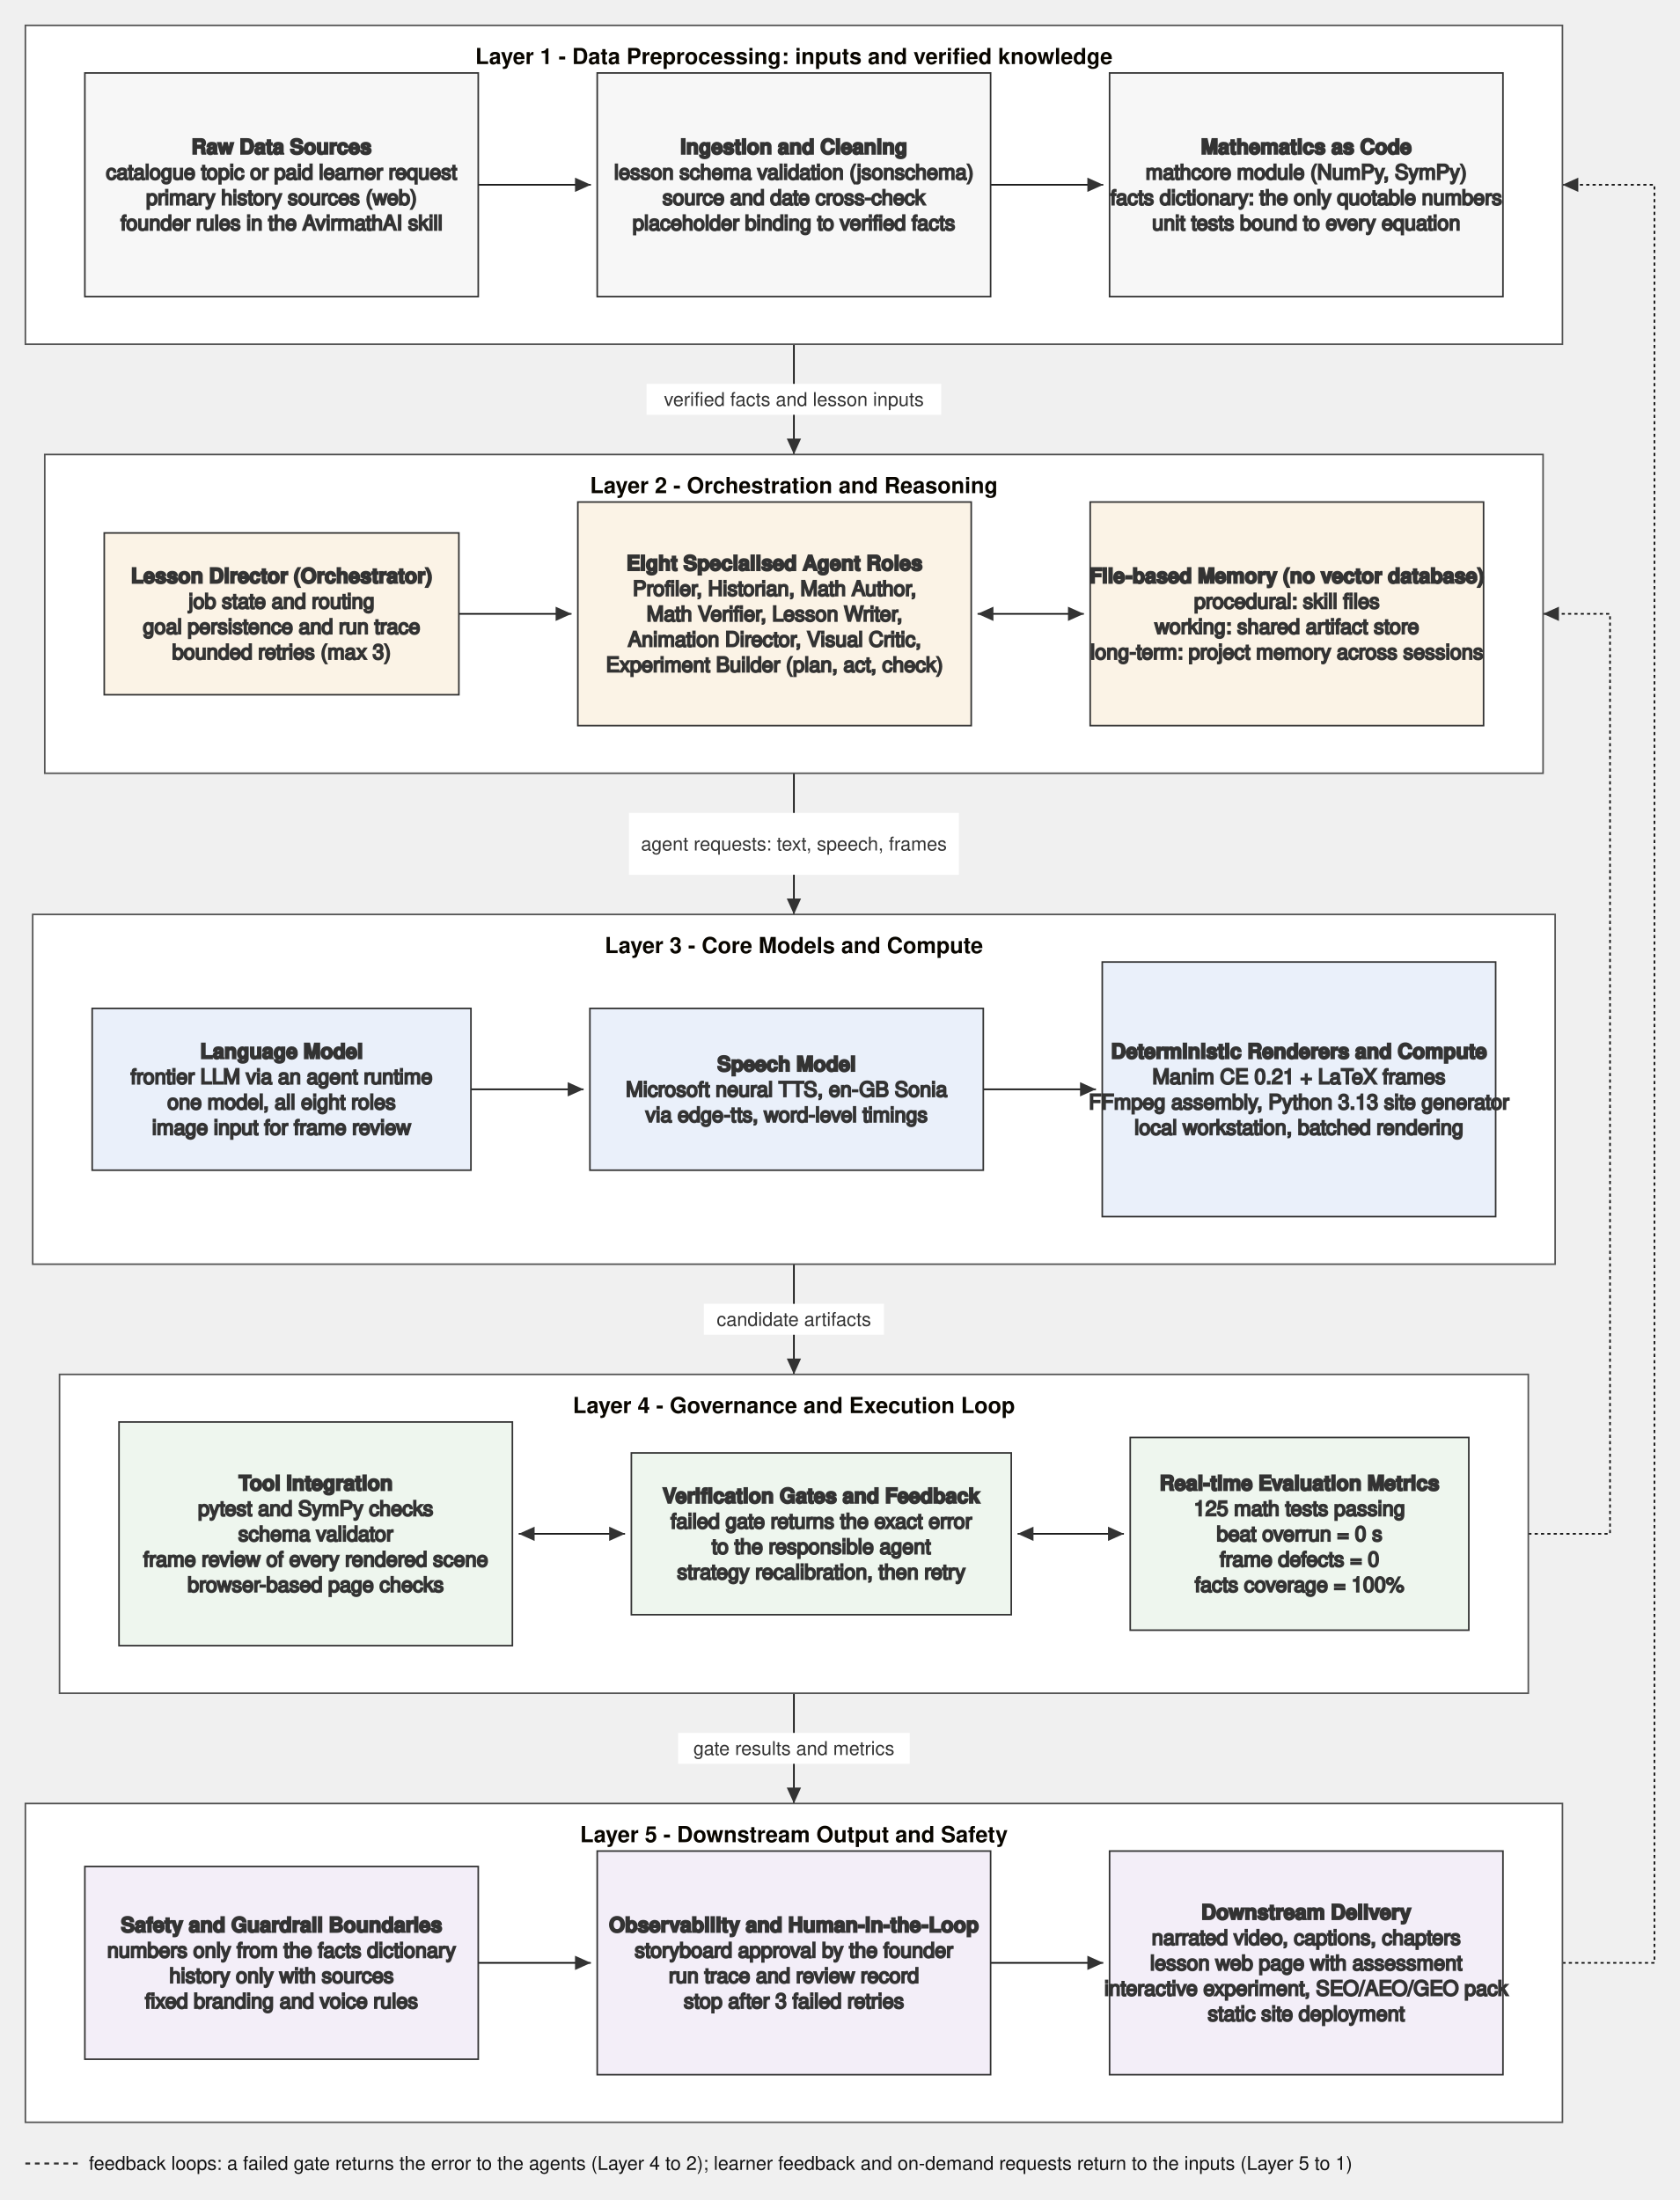
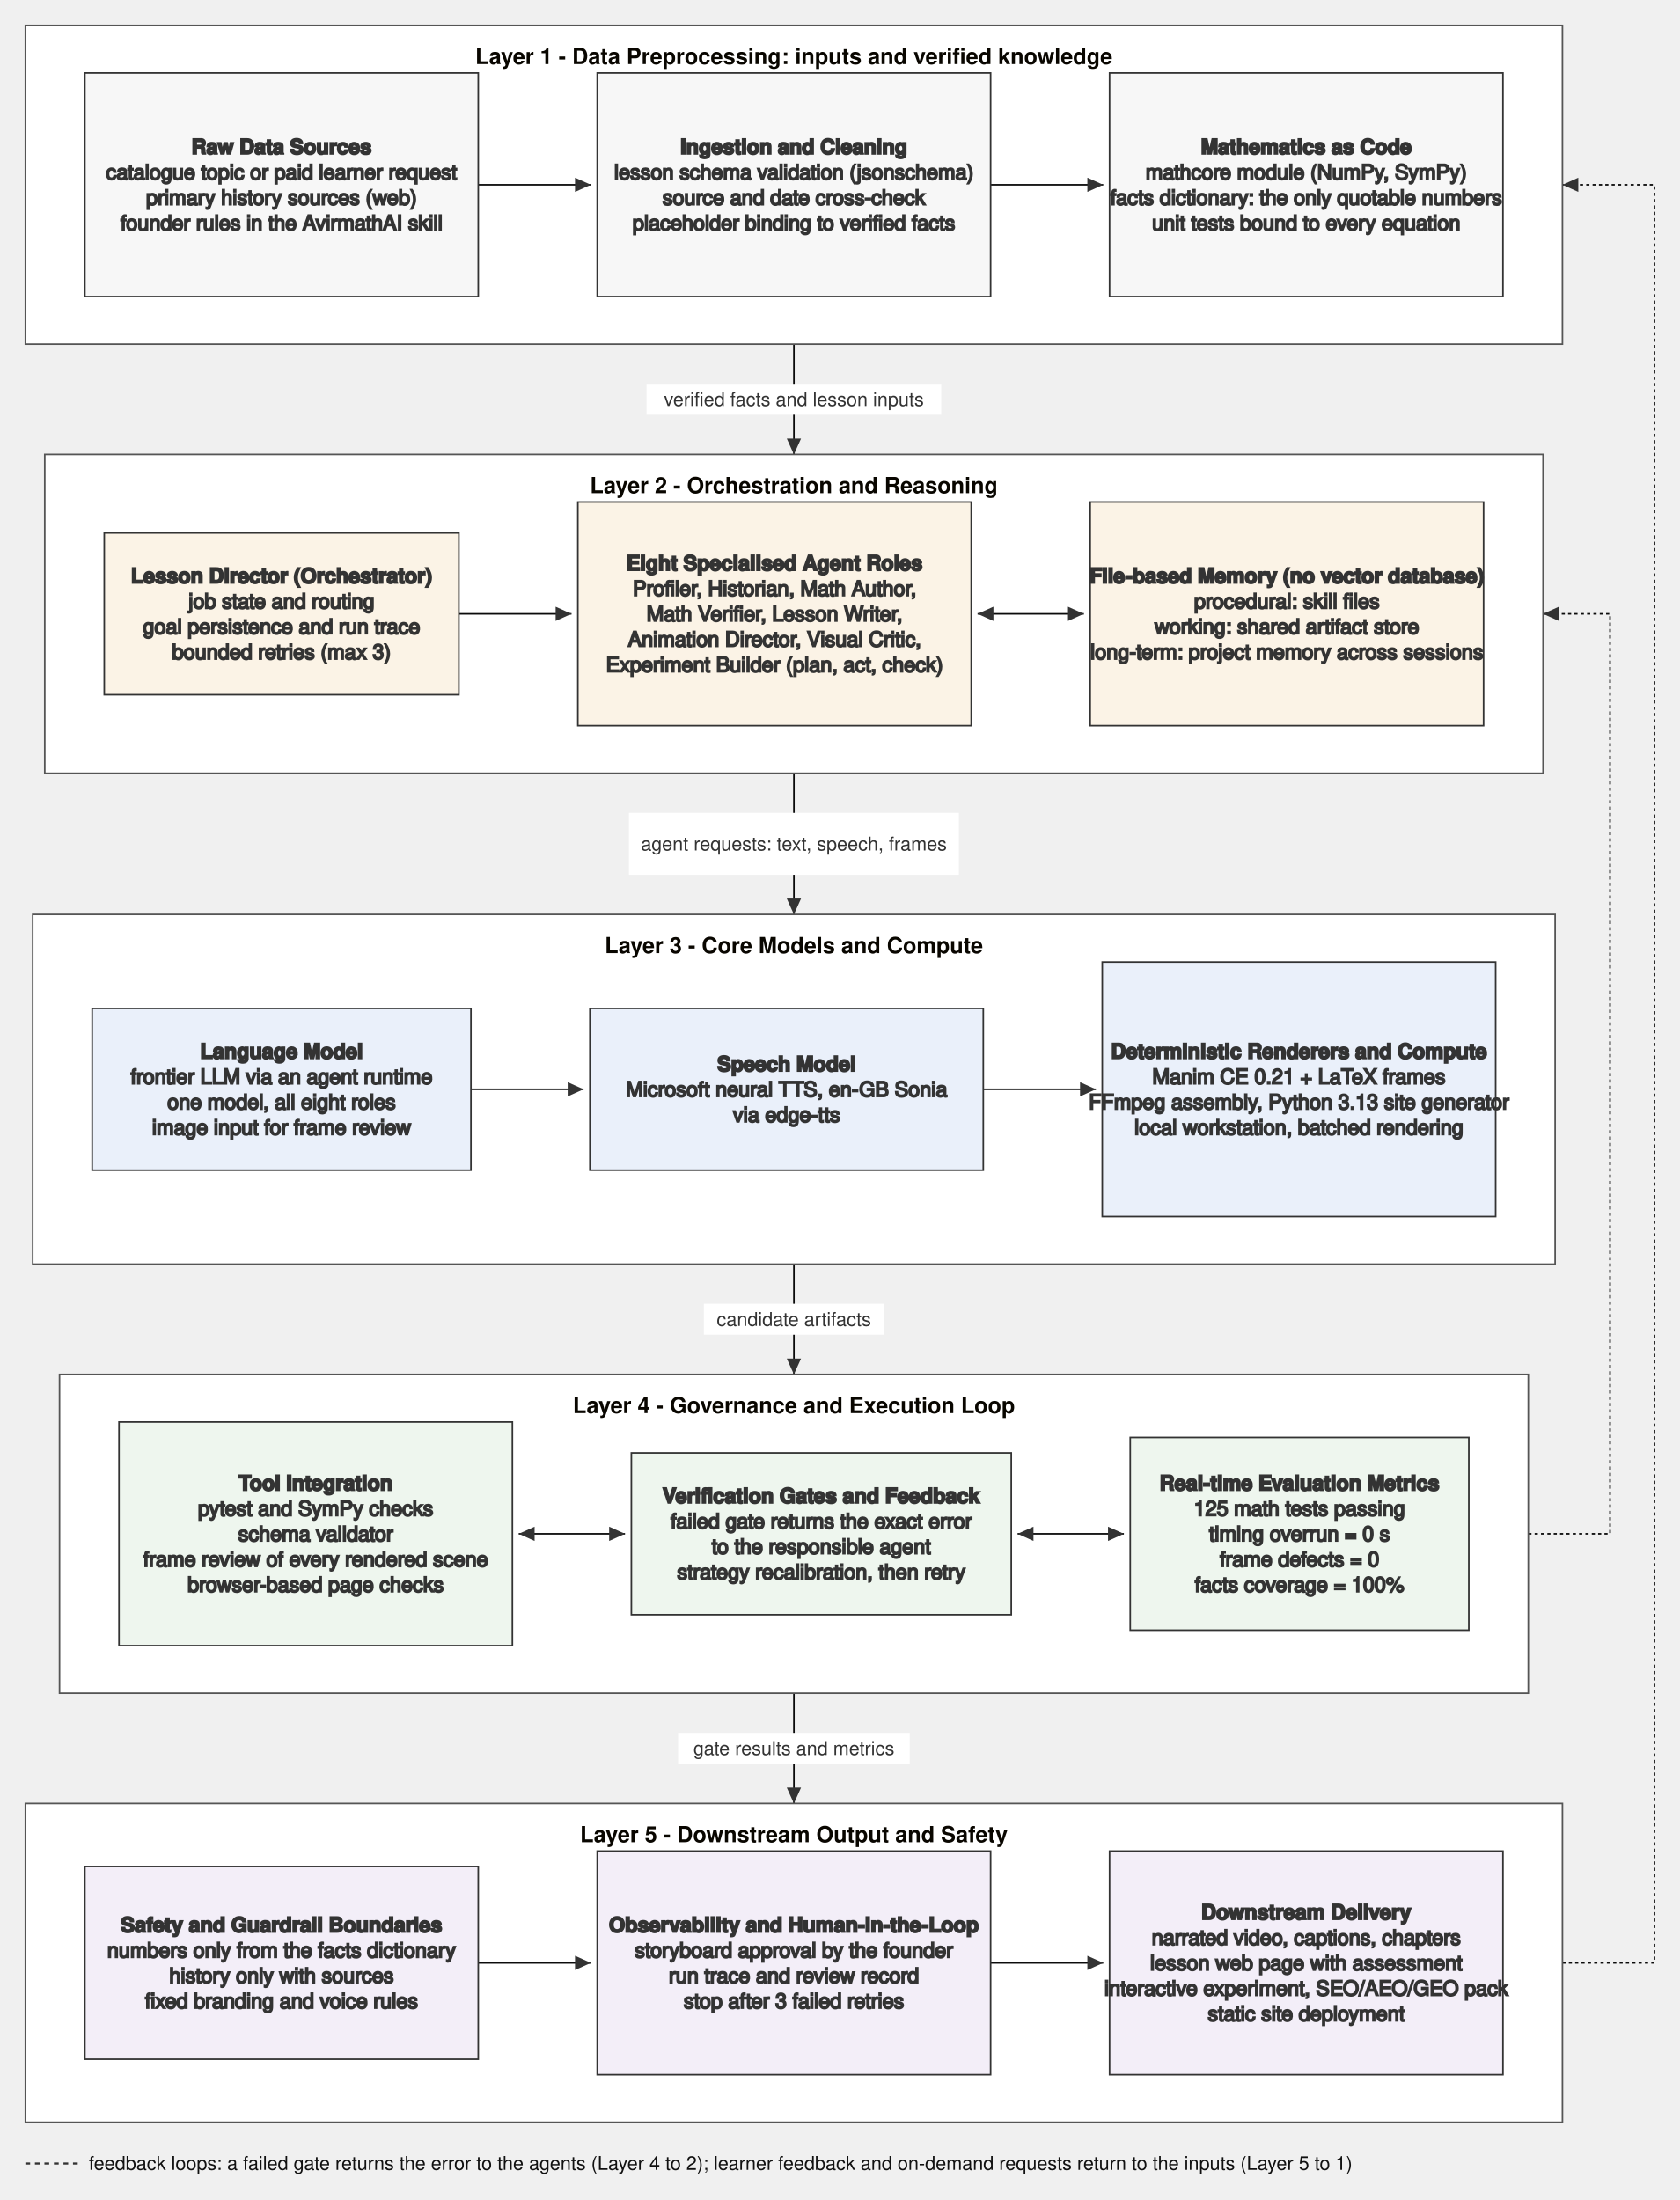
- <svg xmlns="http://www.w3.org/2000/svg" id="mermaid-1793033445862" width="1059" class="flowchart" viewBox="291.803 -8 1059 1387" role="graphics-document document" aria-roledescription="flowchart-v2" height="1387">
-   <style>#mermaid-1793033445862{font-family:Helvetica,Arial,sans-serif;font-size:13px;fill:#333;}#mermaid-1793033445862 .error-icon{fill:hsl(220.588, 100%, 98.333%);}#mermaid-1793033445862 .error-text{fill:rgb(8.5, 5.75, 0);stroke:rgb(8.5, 5.75, 0);}#mermaid-1793033445862 .edge-thickness-normal{stroke-width:1px;}#mermaid-1793033445862 .edge-thickness-thick{stroke-width:3.5px;}#mermaid-1793033445862 .edge-pattern-solid{}#mermaid-1793033445862 .edge-thickness-invisible{stroke-width:0;fill:none;}#mermaid-1793033445862 .edge-pattern-dashed{stroke-dasharray:3;}#mermaid-1793033445862 .edge-pattern-dotted{stroke-dasharray:2;}#mermaid-1793033445862 .marker{fill:#0b0b0b;stroke:#0b0b0b;}#mermaid-1793033445862 .marker.cross{stroke:#0b0b0b;}#mermaid-1793033445862 svg{font-family:Helvetica,Arial,sans-serif;font-size:13px;}#mermaid-1793033445862 p{margin:0;}#mermaid-1793033445862 .label{font-family:Helvetica,Arial,sans-serif;color:#333;}#mermaid-1793033445862 .cluster-label text{fill:rgb(8.5, 5.75, 0);}#mermaid-1793033445862 .cluster-label span{color:rgb(8.5, 5.75, 0);}#mermaid-1793033445862 .cluster-label span p{background-color:transparent;}#mermaid-1793033445862 .label text,#mermaid-1793033445862 span{fill:#333;color:#333;}#mermaid-1793033445862 .node rect,#mermaid-1793033445862 .node circle,#mermaid-1793033445862 .node ellipse,#mermaid-1793033445862 .node polygon,#mermaid-1793033445862 .node path{fill:#fff4dd;stroke:hsl(40.588, 60%, 83.333%);stroke-width:1px;}#mermaid-1793033445862 .rough-node .label text,#mermaid-1793033445862 .node .label text,#mermaid-1793033445862 .image-shape .label,#mermaid-1793033445862 .icon-shape .label{text-anchor:middle;}#mermaid-1793033445862 .node .katex path{fill:#000;stroke:#000;stroke-width:1px;}#mermaid-1793033445862 .rough-node .label,#mermaid-1793033445862 .node .label,#mermaid-1793033445862 .image-shape .label,#mermaid-1793033445862 .icon-shape .label{text-align:center;}#mermaid-1793033445862 .node.clickable{cursor:pointer;}#mermaid-1793033445862 .root .anchor path{fill:#0b0b0b!important;stroke-width:0;stroke:#0b0b0b;}#mermaid-1793033445862 .arrowheadPath{fill:#0b0b0b;}#mermaid-1793033445862 .edgePath .path{stroke:#0b0b0b;stroke-width:2.0px;}#mermaid-1793033445862 .flowchart-link{stroke:#0b0b0b;fill:none;}#mermaid-1793033445862 .edgeLabel{background-color:hsl(-79.412, 100%, 93.333%);text-align:center;}#mermaid-1793033445862 .edgeLabel p{background-color:hsl(-79.412, 100%, 93.333%);}#mermaid-1793033445862 .edgeLabel rect{opacity:0.5;background-color:hsl(-79.412, 100%, 93.333%);fill:hsl(-79.412, 100%, 93.333%);}#mermaid-1793033445862 .labelBkg{background-color:rgba(244, 221, 255, 0.5);}#mermaid-1793033445862 .cluster rect{fill:hsl(220.588, 100%, 98.333%);stroke:hsl(220.588, 60%, 88.333%);stroke-width:1px;}#mermaid-1793033445862 .cluster text{fill:rgb(8.5, 5.75, 0);}#mermaid-1793033445862 .cluster span{color:rgb(8.5, 5.75, 0);}#mermaid-1793033445862 div.mermaidTooltip{position:absolute;text-align:center;max-width:200px;padding:2px;font-family:Helvetica,Arial,sans-serif;font-size:12px;background:hsl(220.588, 100%, 98.333%);border:1px solid hsl(220.588, 60%, 88.333%);border-radius:2px;pointer-events:none;z-index:100;}#mermaid-1793033445862 .flowchartTitleText{text-anchor:middle;font-size:18px;fill:#333;}#mermaid-1793033445862 rect.text{fill:none;stroke-width:0;}#mermaid-1793033445862 .icon-shape,#mermaid-1793033445862 .image-shape{background-color:hsl(-79.412, 100%, 93.333%);text-align:center;}#mermaid-1793033445862 .icon-shape p,#mermaid-1793033445862 .image-shape p{background-color:hsl(-79.412, 100%, 93.333%);padding:2px;}#mermaid-1793033445862 .icon-shape rect,#mermaid-1793033445862 .image-shape rect{opacity:0.5;background-color:hsl(-79.412, 100%, 93.333%);fill:hsl(-79.412, 100%, 93.333%);}#mermaid-1793033445862 :root{--mermaid-font-family:"trebuchet ms",verdana,arial,sans-serif;}#mermaid-1793033445862 .data&gt;*{fill:#F7F7F7!important;stroke:#333333!important;stroke-width:1px!important;color:#111111!important;}#mermaid-1793033445862 .data span{fill:#F7F7F7!important;stroke:#333333!important;stroke-width:1px!important;color:#111111!important;}#mermaid-1793033445862 .data tspan{fill:#111111!important;}#mermaid-1793033445862 .orch&gt;*{fill:#FBF3E6!important;stroke:#333333!important;stroke-width:1px!important;color:#111111!important;}#mermaid-1793033445862 .orch span{fill:#FBF3E6!important;stroke:#333333!important;stroke-width:1px!important;color:#111111!important;}#mermaid-1793033445862 .orch tspan{fill:#111111!important;}#mermaid-1793033445862 .model&gt;*{fill:#EAF0FA!important;stroke:#333333!important;stroke-width:1px!important;color:#111111!important;}#mermaid-1793033445862 .model span{fill:#EAF0FA!important;stroke:#333333!important;stroke-width:1px!important;color:#111111!important;}#mermaid-1793033445862 .model tspan{fill:#111111!important;}#mermaid-1793033445862 .gov&gt;*{fill:#EEF6EE!important;stroke:#333333!important;stroke-width:1px!important;color:#111111!important;}#mermaid-1793033445862 .gov span{fill:#EEF6EE!important;stroke:#333333!important;stroke-width:1px!important;color:#111111!important;}#mermaid-1793033445862 .gov tspan{fill:#111111!important;}#mermaid-1793033445862 .out&gt;*{fill:#F3EEF8!important;stroke:#333333!important;stroke-width:1px!important;color:#111111!important;}#mermaid-1793033445862 .out span{fill:#F3EEF8!important;stroke:#333333!important;stroke-width:1px!important;color:#111111!important;}#mermaid-1793033445862 .out tspan{fill:#111111!important;}</style>
+ <svg xmlns="http://www.w3.org/2000/svg" id="mermaid-1793033547445" width="1059" class="flowchart" viewBox="291.803 -8 1059 1387" role="graphics-document document" aria-roledescription="flowchart-v2" height="1387">
+   <style>#mermaid-1793033547445{font-family:Helvetica,Arial,sans-serif;font-size:13px;fill:#333;}#mermaid-1793033547445 .error-icon{fill:hsl(220.588, 100%, 98.333%);}#mermaid-1793033547445 .error-text{fill:rgb(8.5, 5.75, 0);stroke:rgb(8.5, 5.75, 0);}#mermaid-1793033547445 .edge-thickness-normal{stroke-width:1px;}#mermaid-1793033547445 .edge-thickness-thick{stroke-width:3.5px;}#mermaid-1793033547445 .edge-pattern-solid{}#mermaid-1793033547445 .edge-thickness-invisible{stroke-width:0;fill:none;}#mermaid-1793033547445 .edge-pattern-dashed{stroke-dasharray:3;}#mermaid-1793033547445 .edge-pattern-dotted{stroke-dasharray:2;}#mermaid-1793033547445 .marker{fill:#0b0b0b;stroke:#0b0b0b;}#mermaid-1793033547445 .marker.cross{stroke:#0b0b0b;}#mermaid-1793033547445 svg{font-family:Helvetica,Arial,sans-serif;font-size:13px;}#mermaid-1793033547445 p{margin:0;}#mermaid-1793033547445 .label{font-family:Helvetica,Arial,sans-serif;color:#333;}#mermaid-1793033547445 .cluster-label text{fill:rgb(8.5, 5.75, 0);}#mermaid-1793033547445 .cluster-label span{color:rgb(8.5, 5.75, 0);}#mermaid-1793033547445 .cluster-label span p{background-color:transparent;}#mermaid-1793033547445 .label text,#mermaid-1793033547445 span{fill:#333;color:#333;}#mermaid-1793033547445 .node rect,#mermaid-1793033547445 .node circle,#mermaid-1793033547445 .node ellipse,#mermaid-1793033547445 .node polygon,#mermaid-1793033547445 .node path{fill:#fff4dd;stroke:hsl(40.588, 60%, 83.333%);stroke-width:1px;}#mermaid-1793033547445 .rough-node .label text,#mermaid-1793033547445 .node .label text,#mermaid-1793033547445 .image-shape .label,#mermaid-1793033547445 .icon-shape .label{text-anchor:middle;}#mermaid-1793033547445 .node .katex path{fill:#000;stroke:#000;stroke-width:1px;}#mermaid-1793033547445 .rough-node .label,#mermaid-1793033547445 .node .label,#mermaid-1793033547445 .image-shape .label,#mermaid-1793033547445 .icon-shape .label{text-align:center;}#mermaid-1793033547445 .node.clickable{cursor:pointer;}#mermaid-1793033547445 .root .anchor path{fill:#0b0b0b!important;stroke-width:0;stroke:#0b0b0b;}#mermaid-1793033547445 .arrowheadPath{fill:#0b0b0b;}#mermaid-1793033547445 .edgePath .path{stroke:#0b0b0b;stroke-width:2.0px;}#mermaid-1793033547445 .flowchart-link{stroke:#0b0b0b;fill:none;}#mermaid-1793033547445 .edgeLabel{background-color:hsl(-79.412, 100%, 93.333%);text-align:center;}#mermaid-1793033547445 .edgeLabel p{background-color:hsl(-79.412, 100%, 93.333%);}#mermaid-1793033547445 .edgeLabel rect{opacity:0.5;background-color:hsl(-79.412, 100%, 93.333%);fill:hsl(-79.412, 100%, 93.333%);}#mermaid-1793033547445 .labelBkg{background-color:rgba(244, 221, 255, 0.5);}#mermaid-1793033547445 .cluster rect{fill:hsl(220.588, 100%, 98.333%);stroke:hsl(220.588, 60%, 88.333%);stroke-width:1px;}#mermaid-1793033547445 .cluster text{fill:rgb(8.5, 5.75, 0);}#mermaid-1793033547445 .cluster span{color:rgb(8.5, 5.75, 0);}#mermaid-1793033547445 div.mermaidTooltip{position:absolute;text-align:center;max-width:200px;padding:2px;font-family:Helvetica,Arial,sans-serif;font-size:12px;background:hsl(220.588, 100%, 98.333%);border:1px solid hsl(220.588, 60%, 88.333%);border-radius:2px;pointer-events:none;z-index:100;}#mermaid-1793033547445 .flowchartTitleText{text-anchor:middle;font-size:18px;fill:#333;}#mermaid-1793033547445 rect.text{fill:none;stroke-width:0;}#mermaid-1793033547445 .icon-shape,#mermaid-1793033547445 .image-shape{background-color:hsl(-79.412, 100%, 93.333%);text-align:center;}#mermaid-1793033547445 .icon-shape p,#mermaid-1793033547445 .image-shape p{background-color:hsl(-79.412, 100%, 93.333%);padding:2px;}#mermaid-1793033547445 .icon-shape rect,#mermaid-1793033547445 .image-shape rect{opacity:0.5;background-color:hsl(-79.412, 100%, 93.333%);fill:hsl(-79.412, 100%, 93.333%);}#mermaid-1793033547445 :root{--mermaid-font-family:"trebuchet ms",verdana,arial,sans-serif;}#mermaid-1793033547445 .data&gt;*{fill:#F7F7F7!important;stroke:#333333!important;stroke-width:1px!important;color:#111111!important;}#mermaid-1793033547445 .data span{fill:#F7F7F7!important;stroke:#333333!important;stroke-width:1px!important;color:#111111!important;}#mermaid-1793033547445 .data tspan{fill:#111111!important;}#mermaid-1793033547445 .orch&gt;*{fill:#FBF3E6!important;stroke:#333333!important;stroke-width:1px!important;color:#111111!important;}#mermaid-1793033547445 .orch span{fill:#FBF3E6!important;stroke:#333333!important;stroke-width:1px!important;color:#111111!important;}#mermaid-1793033547445 .orch tspan{fill:#111111!important;}#mermaid-1793033547445 .model&gt;*{fill:#EAF0FA!important;stroke:#333333!important;stroke-width:1px!important;color:#111111!important;}#mermaid-1793033547445 .model span{fill:#EAF0FA!important;stroke:#333333!important;stroke-width:1px!important;color:#111111!important;}#mermaid-1793033547445 .model tspan{fill:#111111!important;}#mermaid-1793033547445 .gov&gt;*{fill:#EEF6EE!important;stroke:#333333!important;stroke-width:1px!important;color:#111111!important;}#mermaid-1793033547445 .gov span{fill:#EEF6EE!important;stroke:#333333!important;stroke-width:1px!important;color:#111111!important;}#mermaid-1793033547445 .gov tspan{fill:#111111!important;}#mermaid-1793033547445 .out&gt;*{fill:#F3EEF8!important;stroke:#333333!important;stroke-width:1px!important;color:#111111!important;}#mermaid-1793033547445 .out span{fill:#F3EEF8!important;stroke:#333333!important;stroke-width:1px!important;color:#111111!important;}#mermaid-1793033547445 .out tspan{fill:#111111!important;}</style>
  <g>
-     <marker id="mermaid-1793033445862_flowchart-v2-pointEnd" class="marker flowchart-v2" viewBox="0 0 10 10" refX="5" refY="5" markerUnits="userSpaceOnUse" markerWidth="8" markerHeight="8" orient="auto">
+     <marker id="mermaid-1793033547445_flowchart-v2-pointEnd" class="marker flowchart-v2" viewBox="0 0 10 10" refX="5" refY="5" markerUnits="userSpaceOnUse" markerWidth="8" markerHeight="8" orient="auto">
      <path d="M 0 0 L 10 5 L 0 10 z" class="arrowMarkerPath" style="stroke-width: 1; stroke-dasharray: 1, 0;" />
    </marker>
-     <marker id="mermaid-1793033445862_flowchart-v2-pointStart" class="marker flowchart-v2" viewBox="0 0 10 10" refX="4.5" refY="5" markerUnits="userSpaceOnUse" markerWidth="8" markerHeight="8" orient="auto">
+     <marker id="mermaid-1793033547445_flowchart-v2-pointStart" class="marker flowchart-v2" viewBox="0 0 10 10" refX="4.5" refY="5" markerUnits="userSpaceOnUse" markerWidth="8" markerHeight="8" orient="auto">
      <path d="M 0 5 L 10 10 L 10 0 z" class="arrowMarkerPath" style="stroke-width: 1; stroke-dasharray: 1, 0;" />
    </marker>
-     <marker id="mermaid-1793033445862_flowchart-v2-circleEnd" class="marker flowchart-v2" viewBox="0 0 10 10" refX="11" refY="5" markerUnits="userSpaceOnUse" markerWidth="11" markerHeight="11" orient="auto">
+     <marker id="mermaid-1793033547445_flowchart-v2-circleEnd" class="marker flowchart-v2" viewBox="0 0 10 10" refX="11" refY="5" markerUnits="userSpaceOnUse" markerWidth="11" markerHeight="11" orient="auto">
      <circle cx="5" cy="5" r="5" class="arrowMarkerPath" style="stroke-width: 1; stroke-dasharray: 1, 0;" />
    </marker>
-     <marker id="mermaid-1793033445862_flowchart-v2-circleStart" class="marker flowchart-v2" viewBox="0 0 10 10" refX="-1" refY="5" markerUnits="userSpaceOnUse" markerWidth="11" markerHeight="11" orient="auto">
+     <marker id="mermaid-1793033547445_flowchart-v2-circleStart" class="marker flowchart-v2" viewBox="0 0 10 10" refX="-1" refY="5" markerUnits="userSpaceOnUse" markerWidth="11" markerHeight="11" orient="auto">
      <circle cx="5" cy="5" r="5" class="arrowMarkerPath" style="stroke-width: 1; stroke-dasharray: 1, 0;" />
    </marker>
-     <marker id="mermaid-1793033445862_flowchart-v2-crossEnd" class="marker cross flowchart-v2" viewBox="0 0 11 11" refX="12" refY="5.2" markerUnits="userSpaceOnUse" markerWidth="11" markerHeight="11" orient="auto">
+     <marker id="mermaid-1793033547445_flowchart-v2-crossEnd" class="marker cross flowchart-v2" viewBox="0 0 11 11" refX="12" refY="5.2" markerUnits="userSpaceOnUse" markerWidth="11" markerHeight="11" orient="auto">
      <path d="M 1,1 l 9,9 M 10,1 l -9,9" class="arrowMarkerPath" style="stroke-width: 2; stroke-dasharray: 1, 0;" />
    </marker>
-     <marker id="mermaid-1793033445862_flowchart-v2-crossStart" class="marker cross flowchart-v2" viewBox="0 0 11 11" refX="-1" refY="5.2" markerUnits="userSpaceOnUse" markerWidth="11" markerHeight="11" orient="auto">
+     <marker id="mermaid-1793033547445_flowchart-v2-crossStart" class="marker cross flowchart-v2" viewBox="0 0 11 11" refX="-1" refY="5.2" markerUnits="userSpaceOnUse" markerWidth="11" markerHeight="11" orient="auto">
      <path d="M 1,1 l 9,9 M 10,1 l -9,9" class="arrowMarkerPath" style="stroke-width: 2; stroke-dasharray: 1, 0;" />
    </marker>
    <g class="root">
      <g class="clusters" />
      <g class="edgePaths">
        <path d="M792.303,209 L792.303,278.5" id="L_L1_L2_10" class=" edge-thickness-normal edge-pattern-solid edge-thickness-normal edge-pattern-solid flowchart-link" style="" fill="none" stroke="#333333" stroke-width="1.3" />
        <path d="M792.303,479.5 L792.303,568.5" id="L_L2_L3_11" class=" edge-thickness-normal edge-pattern-solid edge-thickness-normal edge-pattern-solid flowchart-link" style="" fill="none" stroke="#333333" stroke-width="1.3" />
        <path d="M792.303,789 L792.303,858.5" id="L_L3_L4_12" class=" edge-thickness-normal edge-pattern-solid edge-thickness-normal edge-pattern-solid flowchart-link" style="" fill="none" stroke="#333333" stroke-width="1.3" />
        <path d="M792.303,1059.5 L792.303,1129" id="L_L4_L5_13" class=" edge-thickness-normal edge-pattern-solid edge-thickness-normal edge-pattern-solid flowchart-link" style="" fill="none" stroke="#333333" stroke-width="1.3" />
        <path d="M1255.28,959 L1306.803,959 L1306.803,379 L1264.584,379" id="L_L2_L4_14" class=" edge-thickness-normal edge-pattern-dotted edge-thickness-normal edge-pattern-solid flowchart-link" style="" stroke-dasharray="3 3" fill="none" stroke="#333333" stroke-width="1.3" />
        <path d="M1276.803,1229.5 L1334.803,1229.5 L1334.803,108.5 L1276.803,108.5" id="L_L1_L5_15" class=" edge-thickness-normal edge-pattern-dotted edge-thickness-normal edge-pattern-solid flowchart-link" style="" stroke-dasharray="3 3" fill="none" stroke="#333333" stroke-width="1.3" />
        <polygon points="792.303,278.5 787.803,268.5 796.803,268.5" fill="#333333" stroke="none" />
        <polygon points="792.303,568.5 787.803,558.5 796.803,558.5" fill="#333333" stroke="none" />
        <polygon points="792.303,858.5 787.803,848.5 796.803,848.5" fill="#333333" stroke="none" />
        <polygon points="792.303,1129 787.803,1119 796.803,1119" fill="#333333" stroke="none" />
        <polygon points="1264.584,379 1274.584,374.5 1274.584,383.5" fill="#333333" stroke="none" />
        <polygon points="1276.803,108.5 1286.803,104 1286.803,113" fill="#333333" stroke="none" />
      </g>
      <g class="edgeLabels">
        <g class="edgeLabel" transform="translate(792.3031, 243.75)">
          <g class="label" transform="translate(-88.89062, -9.75)">
            <g>
              <rect x="-4" y="0" width="185.781" height="19.5" fill="#FFFFFF" style="fill:#FFFFFF;opacity:1" />
              <text x="88.891" y="13.95" text-anchor="middle" font-family="Helvetica, Arial, sans-serif" font-size="12" fill="#111111">verified facts and lesson inputs</text>
            </g>
          </g>
        </g>
        <g class="edgeLabel" transform="translate(792.3031, 524)">
          <g class="label" transform="translate(-100, -19.5)">
            <g>
              <rect x="-4" y="0" width="208" height="39" fill="#FFFFFF" style="fill:#FFFFFF;opacity:1" />
              <text x="100" y="23.7" text-anchor="middle" font-family="Helvetica, Arial, sans-serif" font-size="12" fill="#111111">agent requests: text, speech, frames</text>
            </g>
          </g>
        </g>
        <g class="edgeLabel" transform="translate(792.3031, 823.75)">
          <g class="label" transform="translate(-52.75781, -9.75)">
            <g>
              <rect x="-4" y="0" width="113.516" height="19.5" fill="#FFFFFF" style="fill:#FFFFFF;opacity:1" />
              <text x="52.758" y="13.95" text-anchor="middle" font-family="Helvetica, Arial, sans-serif" font-size="12" fill="#111111">candidate artifacts</text>
            </g>
          </g>
        </g>
        <g class="edgeLabel" transform="translate(792.3031, 1094.25)">
          <g class="label" transform="translate(-69.00781, -9.75)">
            <g>
              <rect x="-4" y="0" width="146.016" height="19.5" fill="#FFFFFF" style="fill:#FFFFFF;opacity:1" />
              <text x="69.008" y="13.95" text-anchor="middle" font-family="Helvetica, Arial, sans-serif" font-size="12" fill="#111111">gate results and metrics</text>
            </g>
          </g>
        </g>
        <g class="edgeLabel">
          <g class="label" transform="translate(0, 0)" />
        </g>
        <g class="edgeLabel">
          <g class="label" transform="translate(0, 0)" />
        </g>
      </g>
      <g class="nodes">
        <g class="root" transform="translate(501.4766, 1121)">
          <g class="clusters">
            <g class="cluster " id="L5" data-look="classic" transform="translate(-201.6734, 0) ">
              <rect style="fill:#FFFFFF !important;stroke:#555555 !important;stroke-width:1px !important;stroke-dasharray:4 3 !important" x="8" y="8" width="969" height="201" />
              <g class="cluster-label " transform="translate(392.5, 8)">
                <g>
                  <text x="100" y="24.4" text-anchor="middle" font-family="Helvetica, Arial, sans-serif" font-size="14" fill="#111111" font-weight="bold">Layer 5 - Downstream Output and Safety</text>
                </g>
              </g>
            </g>
          </g>
          <g class="edgePaths">
            <path d="M91.827,108.5L98.077,108.5C104.327,108.5,116.827,108.5,128.66,108.5C140.494,108.5,151.66,108.5,157.244,108.5L162.827,108.5" id="L_D1_D2_8" class=" edge-thickness-normal edge-pattern-solid edge-thickness-normal edge-pattern-solid flowchart-link" style="" fill="none" stroke="#333333" stroke-width="1.3" />
            <path d="M414.827,108.5L421.077,108.5C427.327,108.5,439.827,108.5,451.66,108.5C463.494,108.5,474.66,108.5,480.244,108.5L485.827,108.5" id="L_D2_D3_9" class=" edge-thickness-normal edge-pattern-solid edge-thickness-normal edge-pattern-solid flowchart-link" style="" fill="none" stroke="#333333" stroke-width="1.3" />
            <polygon points="162.827,108.5 152.827,113 152.827,104" fill="#333333" stroke="none" />
            <polygon points="485.827,108.5 475.827,113 475.827,104" fill="#333333" stroke="none" />
          </g>
          <g class="edgeLabels">
            <g class="edgeLabel">
              <g class="label" transform="translate(0, 0)" />
            </g>
            <g class="edgeLabel">
              <g class="label" transform="translate(0, 0)" />
            </g>
          </g>
          <g class="nodes">
            <g class="node default out " id="flowchart-D1-26" transform="translate(-201.6734, 0) translate(169.5, 108.5)">
              <rect class="basic label-container" style="fill:#F3EEF8 !important;stroke:#333333 !important;stroke-width:1px !important" x="-124" y="-60.75" width="248" height="121.5" />
              <g class="label" style="color:#111111 !important" transform="translate(-100, -48.75)">
                <rect />
                <g>
                  <text x="100" y="29.3" text-anchor="middle" font-family="Helvetica, Arial, sans-serif" font-size="13" fill="#111111" font-weight="bold">Safety and Guardrail Boundaries</text>
                  <text x="100" y="45.3" text-anchor="middle" font-family="Helvetica, Arial, sans-serif" font-size="13" fill="#111111">numbers only from the facts dictionary</text>
                  <text x="100" y="61.3" text-anchor="middle" font-family="Helvetica, Arial, sans-serif" font-size="13" fill="#111111">history only with sources</text>
                  <text x="100" y="77.3" text-anchor="middle" font-family="Helvetica, Arial, sans-serif" font-size="13" fill="#111111">fixed branding and voice rules</text>
                </g>
              </g>
            </g>
            <g class="node default out " id="flowchart-D2-27" transform="translate(-201.6734, 0) translate(492.5, 108.5)">
              <rect class="basic label-container" style="fill:#F3EEF8 !important;stroke:#333333 !important;stroke-width:1px !important" x="-124" y="-70.5" width="248" height="141" />
              <g class="label" style="color:#111111 !important" transform="translate(-100, -58.5)">
                <rect />
                <g>
                  <text x="100" y="39.05" text-anchor="middle" font-family="Helvetica, Arial, sans-serif" font-size="13" fill="#111111" font-weight="bold">Observability and Human-in-the-Loop</text>
                  <text x="100" y="55.05" text-anchor="middle" font-family="Helvetica, Arial, sans-serif" font-size="13" fill="#111111">storyboard approval by the founder</text>
                  <text x="100" y="71.05" text-anchor="middle" font-family="Helvetica, Arial, sans-serif" font-size="13" fill="#111111">run trace and review record</text>
                  <text x="100" y="87.05" text-anchor="middle" font-family="Helvetica, Arial, sans-serif" font-size="13" fill="#111111">stop after 3 failed retries</text>
                </g>
              </g>
            </g>
            <g class="node default out " id="flowchart-D3-28" transform="translate(-201.6734, 0) translate(815.5, 108.5)">
              <rect class="basic label-container" style="fill:#F3EEF8 !important;stroke:#333333 !important;stroke-width:1px !important" x="-124" y="-70.5" width="248" height="141" />
              <g class="label" style="color:#111111 !important" transform="translate(-100, -58.5)">
                <rect />
                <g>
                  <text x="100" y="31.05" text-anchor="middle" font-family="Helvetica, Arial, sans-serif" font-size="13" fill="#111111" font-weight="bold">Downstream Delivery</text>
                  <text x="100" y="47.05" text-anchor="middle" font-family="Helvetica, Arial, sans-serif" font-size="13" fill="#111111">narrated video, captions, chapters</text>
                  <text x="100" y="63.05" text-anchor="middle" font-family="Helvetica, Arial, sans-serif" font-size="13" fill="#111111">lesson web page with assessment</text>
                  <text x="100" y="79.05" text-anchor="middle" font-family="Helvetica, Arial, sans-serif" font-size="13" fill="#111111">interactive experiment, SEO/AEO/GEO pack</text>
                  <text x="100" y="95.05" text-anchor="middle" font-family="Helvetica, Arial, sans-serif" font-size="13" fill="#111111">static site deployment</text>
                </g>
              </g>
            </g>
          </g>
        </g>
        <g class="root" transform="translate(271.8594, 850.5)">
          <g class="clusters">
            <g class="cluster " id="L4" data-look="classic" transform="translate(49.46719, 0) ">
              <rect style="fill:#FFFFFF !important;stroke:#555555 !important;stroke-width:1px !important;stroke-dasharray:4 3 !important" x="8" y="8" width="925.953" height="201" />
              <g class="cluster-label " transform="translate(370.9766, 8)">
                <g>
                  <text x="100" y="24.4" text-anchor="middle" font-family="Helvetica, Arial, sans-serif" font-size="14" fill="#111111" font-weight="bold">Layer 4 - Governance and Execution Loop</text>
                </g>
              </g>
            </g>
          </g>
          <g class="edgePaths">
            <path d="M346.967,108.5L352.55,108.5C358.134,108.5,369.3,108.5,380.467,108.5C391.634,108.5,402.8,108.5,408.384,108.5L413.967,108.5" id="L_G1_G2_6" class=" edge-thickness-normal edge-pattern-solid edge-thickness-normal edge-pattern-solid flowchart-link" style="" fill="none" stroke="#333333" stroke-width="1.3" />
            <path d="M661.467,108.5L667.05,108.5C672.634,108.5,683.8,108.5,694.967,108.5C706.134,108.5,717.3,108.5,722.884,108.5L728.467,108.5" id="L_G2_G3_7" class=" edge-thickness-normal edge-pattern-solid edge-thickness-normal edge-pattern-solid flowchart-link" style="" fill="none" stroke="#333333" stroke-width="1.3" />
            <polygon points="413.967,108.5 403.967,113 403.967,104" fill="#333333" stroke="none" />
            <polygon points="346.967,108.5 356.967,104 356.967,113" fill="#333333" stroke="none" />
            <polygon points="728.467,108.5 718.467,113 718.467,104" fill="#333333" stroke="none" />
            <polygon points="661.467,108.5 671.467,104 671.467,113" fill="#333333" stroke="none" />
          </g>
          <g class="edgeLabels">
            <g class="edgeLabel">
              <g class="label" transform="translate(0, 0)" />
            </g>
            <g class="edgeLabel">
              <g class="label" transform="translate(0, 0)" />
            </g>
          </g>
          <g class="nodes">
            <g class="node default gov " id="flowchart-G1-19" transform="translate(49.46719, 0) translate(169.5, 108.5)">
              <rect class="basic label-container" style="fill:#EEF6EE !important;stroke:#333333 !important;stroke-width:1px !important" x="-124" y="-70.5" width="248" height="141" />
              <g class="label" style="color:#111111 !important" transform="translate(-100, -58.5)">
                <rect />
                <g>
                  <text x="100" y="31.05" text-anchor="middle" font-family="Helvetica, Arial, sans-serif" font-size="13" fill="#111111" font-weight="bold">Tool Integration</text>
                  <text x="100" y="47.05" text-anchor="middle" font-family="Helvetica, Arial, sans-serif" font-size="13" fill="#111111">pytest and SymPy checks</text>
                  <text x="100" y="63.05" text-anchor="middle" font-family="Helvetica, Arial, sans-serif" font-size="13" fill="#111111">schema validator</text>
                  <text x="100" y="79.05" text-anchor="middle" font-family="Helvetica, Arial, sans-serif" font-size="13" fill="#111111">frame review of every rendered scene</text>
                  <text x="100" y="95.05" text-anchor="middle" font-family="Helvetica, Arial, sans-serif" font-size="13" fill="#111111">browser-based page checks</text>
                </g>
              </g>
            </g>
            <g class="node default gov " id="flowchart-G2-20" transform="translate(49.46719, 0) translate(488.25, 108.5)">
              <rect class="basic label-container" style="fill:#EEF6EE !important;stroke:#333333 !important;stroke-width:1px !important" x="-119.75" y="-51" width="239.5" height="102" />
              <g class="label" style="color:#111111 !important" transform="translate(-95.75, -39)">
                <rect />
                <g>
                  <text x="95.75" y="19.55" text-anchor="middle" font-family="Helvetica, Arial, sans-serif" font-size="13" fill="#111111" font-weight="bold">Verification Gates and Feedback</text>
                  <text x="95.75" y="35.55" text-anchor="middle" font-family="Helvetica, Arial, sans-serif" font-size="13" fill="#111111">failed gate returns the exact error</text>
                  <text x="95.75" y="51.55" text-anchor="middle" font-family="Helvetica, Arial, sans-serif" font-size="13" fill="#111111">to the responsible agent</text>
                  <text x="95.75" y="67.55" text-anchor="middle" font-family="Helvetica, Arial, sans-serif" font-size="13" fill="#111111">strategy recalibration, then retry</text>
                </g>
              </g>
            </g>
            <g class="node default gov " id="flowchart-G3-21" transform="translate(49.46719, 0) translate(789.7266, 108.5)">
              <rect class="basic label-container" style="fill:#EEF6EE !important;stroke:#333333 !important;stroke-width:1px !important" x="-106.727" y="-60.75" width="213.453" height="121.5" />
              <g class="label" style="color:#111111 !important" transform="translate(-82.72656, -48.75)">
                <rect />
                <g>
                  <text x="82.727" y="21.3" text-anchor="middle" font-family="Helvetica, Arial, sans-serif" font-size="13" fill="#111111" font-weight="bold">Real-time Evaluation Metrics</text>
                  <text x="82.727" y="37.3" text-anchor="middle" font-family="Helvetica, Arial, sans-serif" font-size="13" fill="#111111">125 math tests passing</text>
-                   <text x="82.727" y="53.3" text-anchor="middle" font-family="Helvetica, Arial, sans-serif" font-size="13" fill="#111111">beat overrun = 0 s</text>
+                   <text x="82.727" y="53.3" text-anchor="middle" font-family="Helvetica, Arial, sans-serif" font-size="13" fill="#111111">timing overrun = 0 s</text>
                  <text x="82.727" y="69.3" text-anchor="middle" font-family="Helvetica, Arial, sans-serif" font-size="13" fill="#111111">frame defects = 0</text>
                  <text x="82.727" y="85.3" text-anchor="middle" font-family="Helvetica, Arial, sans-serif" font-size="13" fill="#111111">facts coverage = 100%</text>
                </g>
              </g>
            </g>
          </g>
        </g>
        <g class="root" transform="translate(0, 560.5)">
          <g class="clusters">
            <g class="cluster " id="L3" data-look="classic" transform="translate(304.4125, 0) ">
              <rect style="fill:#FFFFFF !important;stroke:#555555 !important;stroke-width:1px !important;stroke-dasharray:4 3 !important" x="8" y="8" width="959.781" height="220.5" />
              <g class="cluster-label " transform="translate(387.8906, 8)">
                <g>
                  <text x="100" y="24.4" text-anchor="middle" font-family="Helvetica, Arial, sans-serif" font-size="14" fill="#111111" font-weight="bold">Layer 3 - Core Models and Compute</text>
                </g>
              </g>
            </g>
          </g>
          <g class="edgePaths">
            <path d="M588.694,118.25L594.944,118.25C601.194,118.25,613.694,118.25,625.528,118.25C637.361,118.25,648.528,118.25,654.111,118.25L659.694,118.25" id="L_M1_M2_4" class=" edge-thickness-normal edge-pattern-solid edge-thickness-normal edge-pattern-solid flowchart-link" style="" fill="none" stroke="#333333" stroke-width="1.3" />
            <path d="M911.693,118.25L917.943,118.25C924.193,118.25,936.693,118.25,948.528,118.25C960.361,118.25,971.528,118.25,977.111,118.25L982.693,118.25" id="L_M2_M3_5" class=" edge-thickness-normal edge-pattern-solid edge-thickness-normal edge-pattern-solid flowchart-link" style="" fill="none" stroke="#333333" stroke-width="1.3" />
            <polygon points="659.693,118.25 649.693,122.75 649.693,113.75" fill="#333333" stroke="none" />
            <polygon points="982.693,118.25 972.693,122.75 972.693,113.75" fill="#333333" stroke="none" />
          </g>
          <g class="edgeLabels">
            <g class="edgeLabel">
              <g class="label" transform="translate(0, 0)" />
            </g>
            <g class="edgeLabel">
              <g class="label" transform="translate(0, 0)" />
            </g>
          </g>
          <g class="nodes">
            <g class="node default model " id="flowchart-M1-13" transform="translate(304.4125, 0) translate(164.8906, 118.25)">
              <rect class="basic label-container" style="fill:#EAF0FA !important;stroke:#333333 !important;stroke-width:1px !important" x="-119.391" y="-51" width="238.781" height="102" />
              <g class="label" style="color:#111111 !important" transform="translate(-95.39062, -39)">
                <rect />
                <g>
                  <text x="95.391" y="19.55" text-anchor="middle" font-family="Helvetica, Arial, sans-serif" font-size="13" fill="#111111" font-weight="bold">Language Model</text>
                  <text x="95.391" y="35.55" text-anchor="middle" font-family="Helvetica, Arial, sans-serif" font-size="13" fill="#111111">frontier LLM via an agent runtime</text>
                  <text x="95.391" y="51.55" text-anchor="middle" font-family="Helvetica, Arial, sans-serif" font-size="13" fill="#111111">one model, all eight roles</text>
                  <text x="95.391" y="67.55" text-anchor="middle" font-family="Helvetica, Arial, sans-serif" font-size="13" fill="#111111">image input for frame review</text>
                </g>
              </g>
            </g>
            <g class="node default model " id="flowchart-M2-14" transform="translate(304.4125, 0) translate(483.2812, 118.25)">
              <rect class="basic label-container" style="fill:#EAF0FA !important;stroke:#333333 !important;stroke-width:1px !important" x="-124" y="-51" width="248" height="102" />
              <g class="label" style="color:#111111 !important" transform="translate(-100, -39)">
                <rect />
                <g>
                  <text x="100" y="27.55" text-anchor="middle" font-family="Helvetica, Arial, sans-serif" font-size="13" fill="#111111" font-weight="bold">Speech Model</text>
                  <text x="100" y="43.55" text-anchor="middle" font-family="Helvetica, Arial, sans-serif" font-size="13" fill="#111111">Microsoft neural TTS, en-GB Sonia</text>
-                   <text x="100" y="59.55" text-anchor="middle" font-family="Helvetica, Arial, sans-serif" font-size="13" fill="#111111">via edge-tts, word-level timings</text>
+                   <text x="100" y="59.55" text-anchor="middle" font-family="Helvetica, Arial, sans-serif" font-size="13" fill="#111111">via edge-tts</text>
                </g>
              </g>
            </g>
            <g class="node default model " id="flowchart-M3-15" transform="translate(304.4125, 0) translate(806.2812, 118.25)">
              <rect class="basic label-container" style="fill:#EAF0FA !important;stroke:#333333 !important;stroke-width:1px !important" x="-124" y="-80.25" width="248" height="160.5" />
              <g class="label" style="color:#111111 !important" transform="translate(-100, -68.25)">
                <rect />
                <g>
                  <text x="100" y="48.8" text-anchor="middle" font-family="Helvetica, Arial, sans-serif" font-size="13" fill="#111111" font-weight="bold">Deterministic Renderers and Compute</text>
                  <text x="100" y="64.8" text-anchor="middle" font-family="Helvetica, Arial, sans-serif" font-size="13" fill="#111111">Manim CE 0.21 + LaTeX frames</text>
                  <text x="100" y="80.8" text-anchor="middle" font-family="Helvetica, Arial, sans-serif" font-size="13" fill="#111111">FFmpeg assembly, Python 3.13 site generator</text>
                  <text x="100" y="96.8" text-anchor="middle" font-family="Helvetica, Arial, sans-serif" font-size="13" fill="#111111">local workstation, batched rendering</text>
                </g>
              </g>
            </g>
          </g>
        </g>
        <g class="root" transform="translate(262.5547, 270.5)">
          <g class="clusters">
            <g class="cluster " id="L2" data-look="classic" transform="translate(49.46719, 0) ">
              <rect style="fill:#FFFFFF !important;stroke:#555555 !important;stroke-width:1px !important;stroke-dasharray:4 3 !important" x="8" y="8" width="944.562" height="201" />
              <g class="cluster-label " transform="translate(380.2812, 8)">
                <g>
                  <text x="100" y="24.4" text-anchor="middle" font-family="Helvetica, Arial, sans-serif" font-size="14" fill="#111111" font-weight="bold">Layer 2 - Orchestration and Reasoning</text>
                </g>
              </g>
            </g>
          </g>
          <g class="edgePaths">
            <path d="M318.53,108.5L324.78,108.5C331.03,108.5,343.53,108.5,355.363,108.5C367.196,108.5,378.363,108.5,383.946,108.5L389.53,108.5" id="L_O1_O2_2" class=" edge-thickness-normal edge-pattern-solid edge-thickness-normal edge-pattern-solid flowchart-link" style="" fill="none" stroke="#333333" stroke-width="1.3" />
            <path d="M645.53,108.5L651.113,108.5C656.696,108.5,667.863,108.5,679.03,108.5C690.196,108.5,701.363,108.5,706.946,108.5L712.53,108.5" id="L_O2_O3_3" class=" edge-thickness-normal edge-pattern-solid edge-thickness-normal edge-pattern-solid flowchart-link" style="" fill="none" stroke="#333333" stroke-width="1.3" />
            <polygon points="389.53,108.5 379.53,113 379.53,104" fill="#333333" stroke="none" />
            <polygon points="712.53,108.5 702.53,113 702.53,104" fill="#333333" stroke="none" />
            <polygon points="645.53,108.5 655.53,104 655.53,113" fill="#333333" stroke="none" />
          </g>
          <g class="edgeLabels">
            <g class="edgeLabel">
              <g class="label" transform="translate(0, 0)" />
            </g>
            <g class="edgeLabel">
              <g class="label" transform="translate(0, 0)" />
            </g>
          </g>
          <g class="nodes">
            <g class="node default orch " id="flowchart-O1-6" transform="translate(49.46719, 0) translate(157.2812, 108.5)">
              <rect class="basic label-container" style="fill:#FBF3E6 !important;stroke:#333333 !important;stroke-width:1px !important" x="-111.781" y="-51" width="223.562" height="102" />
              <g class="label" style="color:#111111 !important" transform="translate(-87.78125, -39)">
                <rect />
                <g>
                  <text x="87.781" y="19.55" text-anchor="middle" font-family="Helvetica, Arial, sans-serif" font-size="13" fill="#111111" font-weight="bold">Lesson Director (Orchestrator)</text>
                  <text x="87.781" y="35.55" text-anchor="middle" font-family="Helvetica, Arial, sans-serif" font-size="13" fill="#111111">job state and routing</text>
                  <text x="87.781" y="51.55" text-anchor="middle" font-family="Helvetica, Arial, sans-serif" font-size="13" fill="#111111">goal persistence and run trace</text>
                  <text x="87.781" y="67.55" text-anchor="middle" font-family="Helvetica, Arial, sans-serif" font-size="13" fill="#111111">bounded retries (max 3)</text>
                </g>
              </g>
            </g>
            <g class="node default orch " id="flowchart-O2-7" transform="translate(49.46719, 0) translate(468.0625, 108.5)">
              <rect class="basic label-container" style="fill:#FBF3E6 !important;stroke:#333333 !important;stroke-width:1px !important" x="-124" y="-70.5" width="248" height="141" />
              <g class="label" style="color:#111111 !important" transform="translate(-100, -58.5)">
                <rect />
                <g>
                  <text x="100" y="31.05" text-anchor="middle" font-family="Helvetica, Arial, sans-serif" font-size="13" fill="#111111" font-weight="bold">Eight Specialised Agent Roles</text>
                  <text x="100" y="47.05" text-anchor="middle" font-family="Helvetica, Arial, sans-serif" font-size="13" fill="#111111">Profiler, Historian, Math Author,</text>
                  <text x="100" y="63.05" text-anchor="middle" font-family="Helvetica, Arial, sans-serif" font-size="13" fill="#111111">Math Verifier, Lesson Writer,</text>
                  <text x="100" y="79.05" text-anchor="middle" font-family="Helvetica, Arial, sans-serif" font-size="13" fill="#111111">Animation Director, Visual Critic,</text>
                  <text x="100" y="95.05" text-anchor="middle" font-family="Helvetica, Arial, sans-serif" font-size="13" fill="#111111">Experiment Builder (plan, act, check)</text>
                </g>
              </g>
            </g>
            <g class="node default orch " id="flowchart-O3-8" transform="translate(49.46719, 0) translate(791.0625, 108.5)">
              <rect class="basic label-container" style="fill:#FBF3E6 !important;stroke:#333333 !important;stroke-width:1px !important" x="-124" y="-70.5" width="248" height="141" />
              <g class="label" style="color:#111111 !important" transform="translate(-100, -58.5)">
                <rect />
                <g>
                  <text x="100" y="39.05" text-anchor="middle" font-family="Helvetica, Arial, sans-serif" font-size="13" fill="#111111" font-weight="bold">File-based Memory (no vector database)</text>
                  <text x="100" y="55.05" text-anchor="middle" font-family="Helvetica, Arial, sans-serif" font-size="13" fill="#111111">procedural: skill files</text>
                  <text x="100" y="71.05" text-anchor="middle" font-family="Helvetica, Arial, sans-serif" font-size="13" fill="#111111">working: shared artifact store</text>
                  <text x="100" y="87.05" text-anchor="middle" font-family="Helvetica, Arial, sans-serif" font-size="13" fill="#111111">long-term: project memory across sessions</text>
                </g>
              </g>
            </g>
          </g>
        </g>
        <g class="root" transform="translate(501.4766, 0)">
          <g class="clusters">
            <g class="cluster " id="L1" data-look="classic" transform="translate(-201.6734, 0) ">
              <rect style="fill:#FFFFFF !important;stroke:#555555 !important;stroke-width:1px !important;stroke-dasharray:4 3 !important" x="8" y="8" width="969" height="201" />
              <g class="cluster-label " transform="translate(392.5, 8)">
                <g>
                  <text x="100" y="24.4" text-anchor="middle" font-family="Helvetica, Arial, sans-serif" font-size="14" fill="#111111" font-weight="bold">Layer 1 - Data Preprocessing: inputs and verified knowledge</text>
                </g>
              </g>
            </g>
          </g>
          <g class="edgePaths">
            <path d="M91.827,108.5L98.077,108.5C104.327,108.5,116.827,108.5,128.66,108.5C140.494,108.5,151.66,108.5,157.244,108.5L162.827,108.5" id="L_S1_S2_0" class=" edge-thickness-normal edge-pattern-solid edge-thickness-normal edge-pattern-solid flowchart-link" style="" fill="none" stroke="#333333" stroke-width="1.3" />
            <path d="M414.827,108.5L421.077,108.5C427.327,108.5,439.827,108.5,451.66,108.5C463.494,108.5,474.66,108.5,480.244,108.5L485.827,108.5" id="L_S2_S3_1" class=" edge-thickness-normal edge-pattern-solid edge-thickness-normal edge-pattern-solid flowchart-link" style="" fill="none" stroke="#333333" stroke-width="1.3" />
            <polygon points="162.827,108.5 152.827,113 152.827,104" fill="#333333" stroke="none" />
            <polygon points="485.827,108.5 475.827,113 475.827,104" fill="#333333" stroke="none" />
          </g>
          <g class="edgeLabels">
            <g class="edgeLabel">
              <g class="label" transform="translate(0, 0)" />
            </g>
            <g class="edgeLabel">
              <g class="label" transform="translate(0, 0)" />
            </g>
          </g>
          <g class="nodes">
            <g class="node default data " id="flowchart-S1-0" transform="translate(-201.6734, 0) translate(169.5, 108.5)">
              <rect class="basic label-container" style="fill:#F7F7F7 !important;stroke:#333333 !important;stroke-width:1px !important" x="-124" y="-70.5" width="248" height="141" />
              <g class="label" style="color:#111111 !important" transform="translate(-100, -58.5)">
                <rect />
                <g>
                  <text x="100" y="39.05" text-anchor="middle" font-family="Helvetica, Arial, sans-serif" font-size="13" fill="#111111" font-weight="bold">Raw Data Sources</text>
                  <text x="100" y="55.05" text-anchor="middle" font-family="Helvetica, Arial, sans-serif" font-size="13" fill="#111111">catalogue topic or paid learner request</text>
                  <text x="100" y="71.05" text-anchor="middle" font-family="Helvetica, Arial, sans-serif" font-size="13" fill="#111111">primary history sources (web)</text>
                  <text x="100" y="87.05" text-anchor="middle" font-family="Helvetica, Arial, sans-serif" font-size="13" fill="#111111">founder rules in the AvirmathAI skill</text>
                </g>
              </g>
            </g>
            <g class="node default data " id="flowchart-S2-1" transform="translate(-201.6734, 0) translate(492.5, 108.5)">
              <rect class="basic label-container" style="fill:#F7F7F7 !important;stroke:#333333 !important;stroke-width:1px !important" x="-124" y="-70.5" width="248" height="141" />
              <g class="label" style="color:#111111 !important" transform="translate(-100, -58.5)">
                <rect />
                <g>
                  <text x="100" y="39.05" text-anchor="middle" font-family="Helvetica, Arial, sans-serif" font-size="13" fill="#111111" font-weight="bold">Ingestion and Cleaning</text>
                  <text x="100" y="55.05" text-anchor="middle" font-family="Helvetica, Arial, sans-serif" font-size="13" fill="#111111">lesson schema validation (jsonschema)</text>
                  <text x="100" y="71.05" text-anchor="middle" font-family="Helvetica, Arial, sans-serif" font-size="13" fill="#111111">source and date cross-check</text>
                  <text x="100" y="87.05" text-anchor="middle" font-family="Helvetica, Arial, sans-serif" font-size="13" fill="#111111">placeholder binding to verified facts</text>
                </g>
              </g>
            </g>
            <g class="node default data " id="flowchart-S3-2" transform="translate(-201.6734, 0) translate(815.5, 108.5)">
              <rect class="basic label-container" style="fill:#F7F7F7 !important;stroke:#333333 !important;stroke-width:1px !important" x="-124" y="-70.5" width="248" height="141" />
              <g class="label" style="color:#111111 !important" transform="translate(-100, -58.5)">
                <rect />
                <g>
                  <text x="100" y="39.05" text-anchor="middle" font-family="Helvetica, Arial, sans-serif" font-size="13" fill="#111111" font-weight="bold">Mathematics as Code</text>
                  <text x="100" y="55.05" text-anchor="middle" font-family="Helvetica, Arial, sans-serif" font-size="13" fill="#111111">mathcore module (NumPy, SymPy)</text>
                  <text x="100" y="71.05" text-anchor="middle" font-family="Helvetica, Arial, sans-serif" font-size="13" fill="#111111">facts dictionary: the only quotable numbers</text>
                  <text x="100" y="87.05" text-anchor="middle" font-family="Helvetica, Arial, sans-serif" font-size="13" fill="#111111">unit tests bound to every equation</text>
                </g>
              </g>
            </g>
          </g>
        </g>
      </g>
    </g>
  </g>
  <g>
    <path d="M307.803,1356 L341.803,1356" stroke="#333333" stroke-width="1.3" stroke-dasharray="3 3" fill="none" />
    <text x="347.803" y="1360" text-anchor="start" font-family="Helvetica, Arial, sans-serif" font-size="12" fill="#111111">feedback loops: a failed gate returns the error to the agents (Layer 4 to 2); learner feedback and on-demand requests return to the inputs (Layer 5 to 1)</text>
  </g>
</svg>
